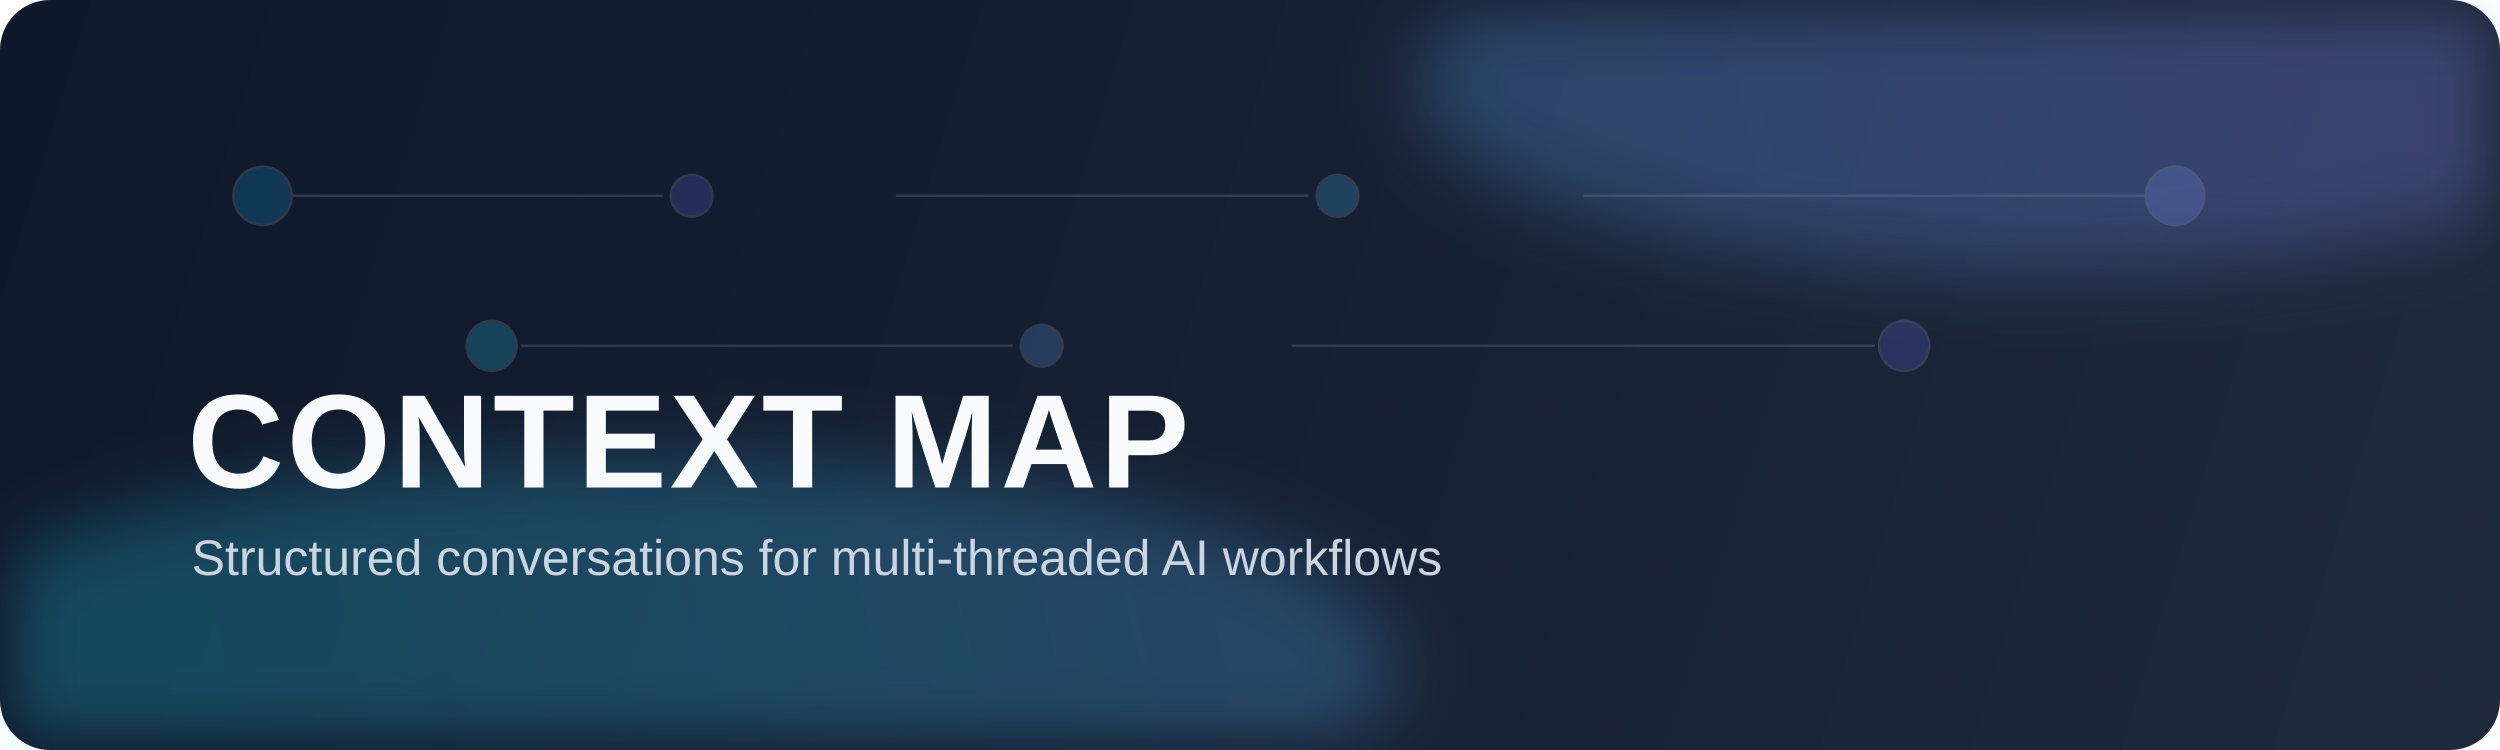
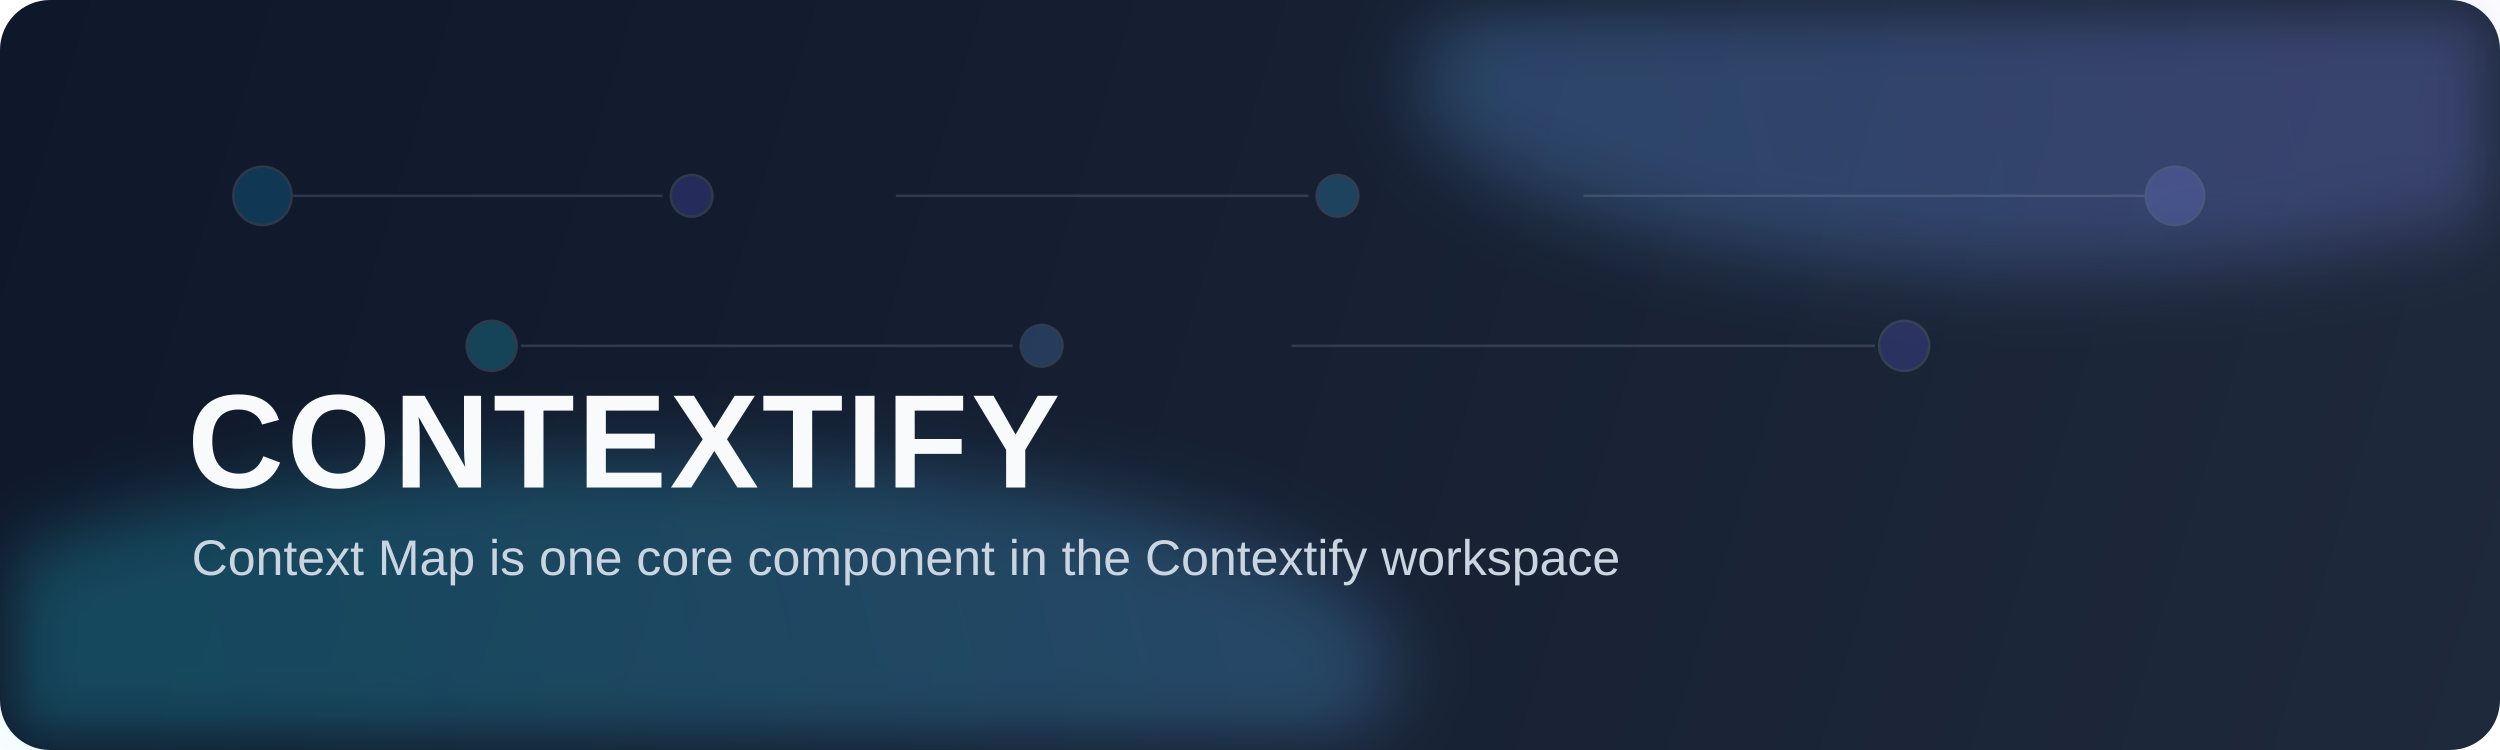
- <svg xmlns="http://www.w3.org/2000/svg" width="1200" height="360" viewBox="0 0 1200 360" fill="none" role="img" aria-label="Context Map banner">
+ <svg xmlns="http://www.w3.org/2000/svg" width="1200" height="360" viewBox="0 0 1200 360" fill="none" role="img" aria-label="Contextify banner">
  <defs>
    <linearGradient id="bg" x1="0" y1="0" x2="1200" y2="360" gradientUnits="userSpaceOnUse">
      <stop stop-color="#0F172A" />
      <stop offset="1" stop-color="#1E293B" />
    </linearGradient>
    <linearGradient id="accent" x1="80" y1="300" x2="1120" y2="60" gradientUnits="userSpaceOnUse">
      <stop stop-color="#22D3EE" stop-opacity="0.25" />
      <stop offset="1" stop-color="#818CF8" stop-opacity="0.28" />
    </linearGradient>
    <filter id="blur" x="0" y="0" width="1200" height="360" filterUnits="userSpaceOnUse" color-interpolation-filters="sRGB">
      <feGaussianBlur stdDeviation="18" />
    </filter>
  </defs>
  <rect width="1200" height="360" rx="24" fill="url(#bg)" />
  <g filter="url(#blur)">
    <ellipse cx="310" cy="320" rx="360" ry="100" fill="url(#accent)" />
    <ellipse cx="980" cy="40" rx="300" ry="90" fill="url(#accent)" />
  </g>
  <g opacity="0.22" stroke="#94A3B8" stroke-width="1.2">
    <path d="M140 94H318" />
    <path d="M430 94H628" />
    <path d="M760 94H1030" />
    <path d="M250 166H486" />
    <path d="M620 166H900" />
    <circle cx="126" cy="94" r="14" fill="#0EA5E9" />
    <circle cx="332" cy="94" r="10" fill="#6366F1" />
    <circle cx="642" cy="94" r="10" fill="#38BDF8" />
    <circle cx="1044" cy="94" r="14" fill="#818CF8" />
    <circle cx="236" cy="166" r="12" fill="#22D3EE" />
    <circle cx="500" cy="166" r="10" fill="#60A5FA" />
    <circle cx="914" cy="166" r="12" fill="#6366F1" />
  </g>
  <text x="90" y="234" fill="#F8FAFC" font-family="Segoe UI, Arial, sans-serif" font-size="64" font-weight="700" letter-spacing="1.5">
-     CONTEXT MAP
+     CONTEXTIFY
  </text>
  <text x="92" y="276" fill="#CBD5E1" font-family="Segoe UI, Arial, sans-serif" font-size="24" font-weight="400">
-     Structured conversations for multi-threaded AI workflows
+     Context Map is one core component in the Contextify workspace
  </text>
</svg>
